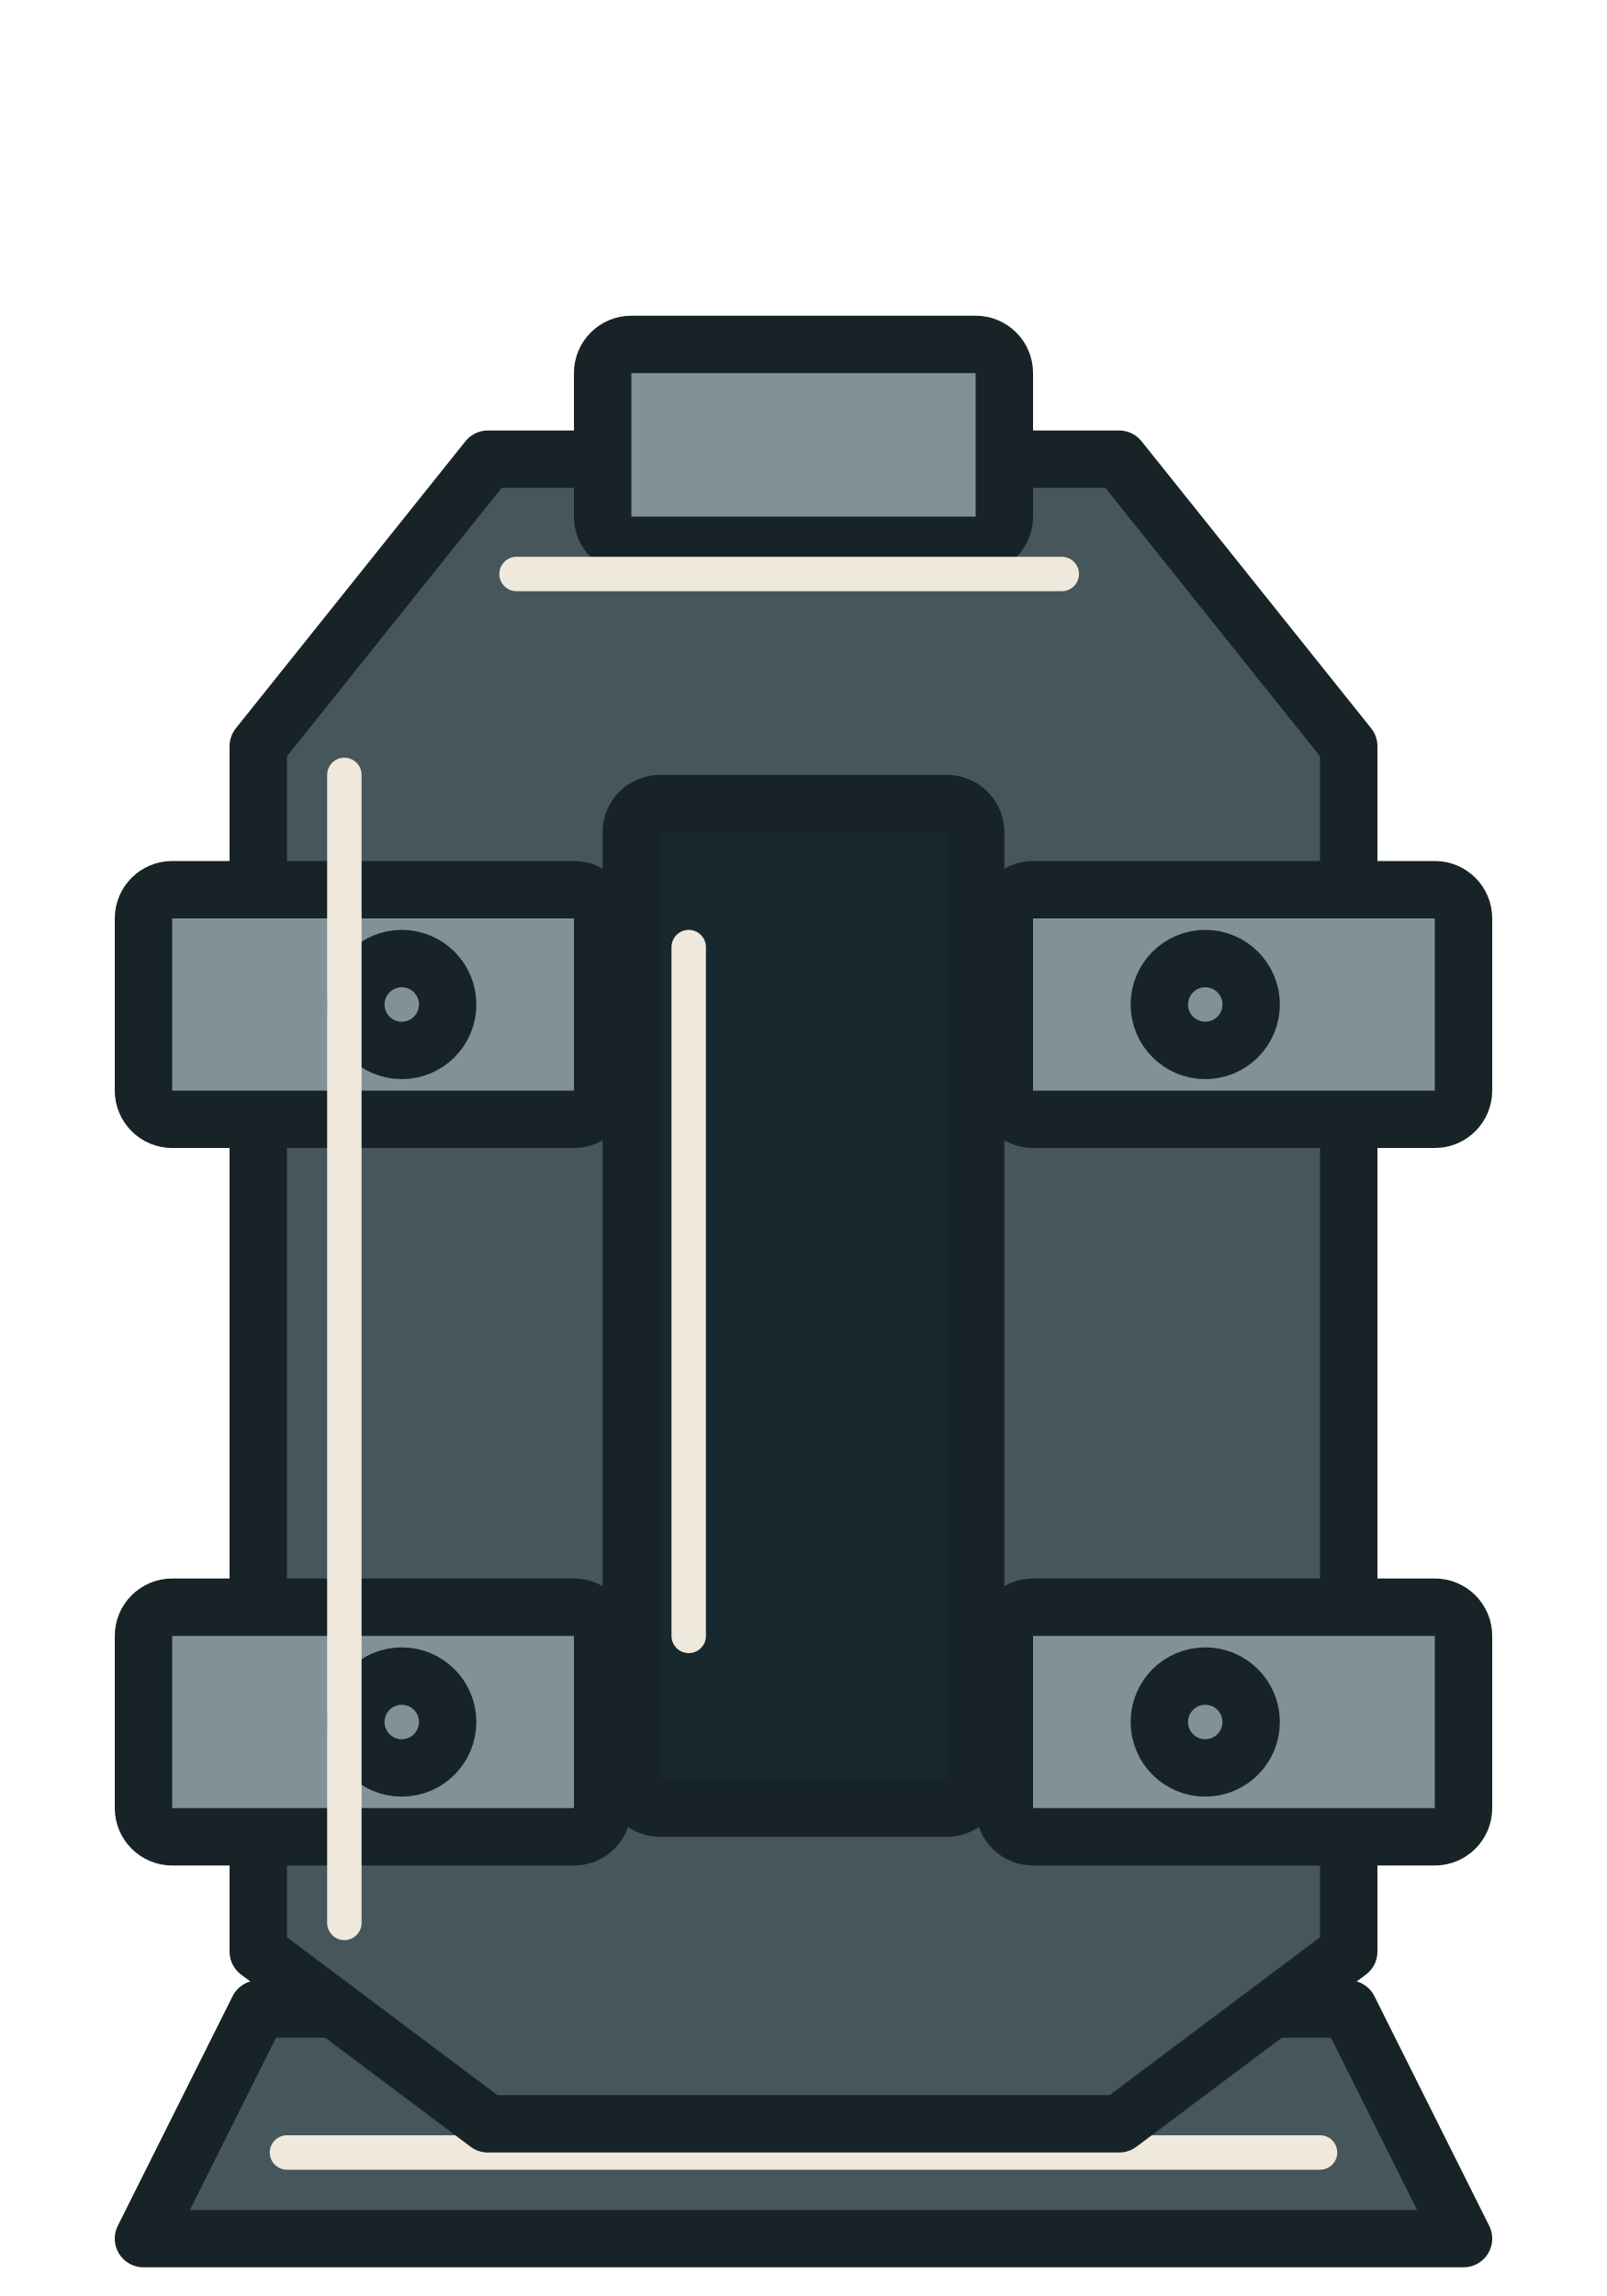
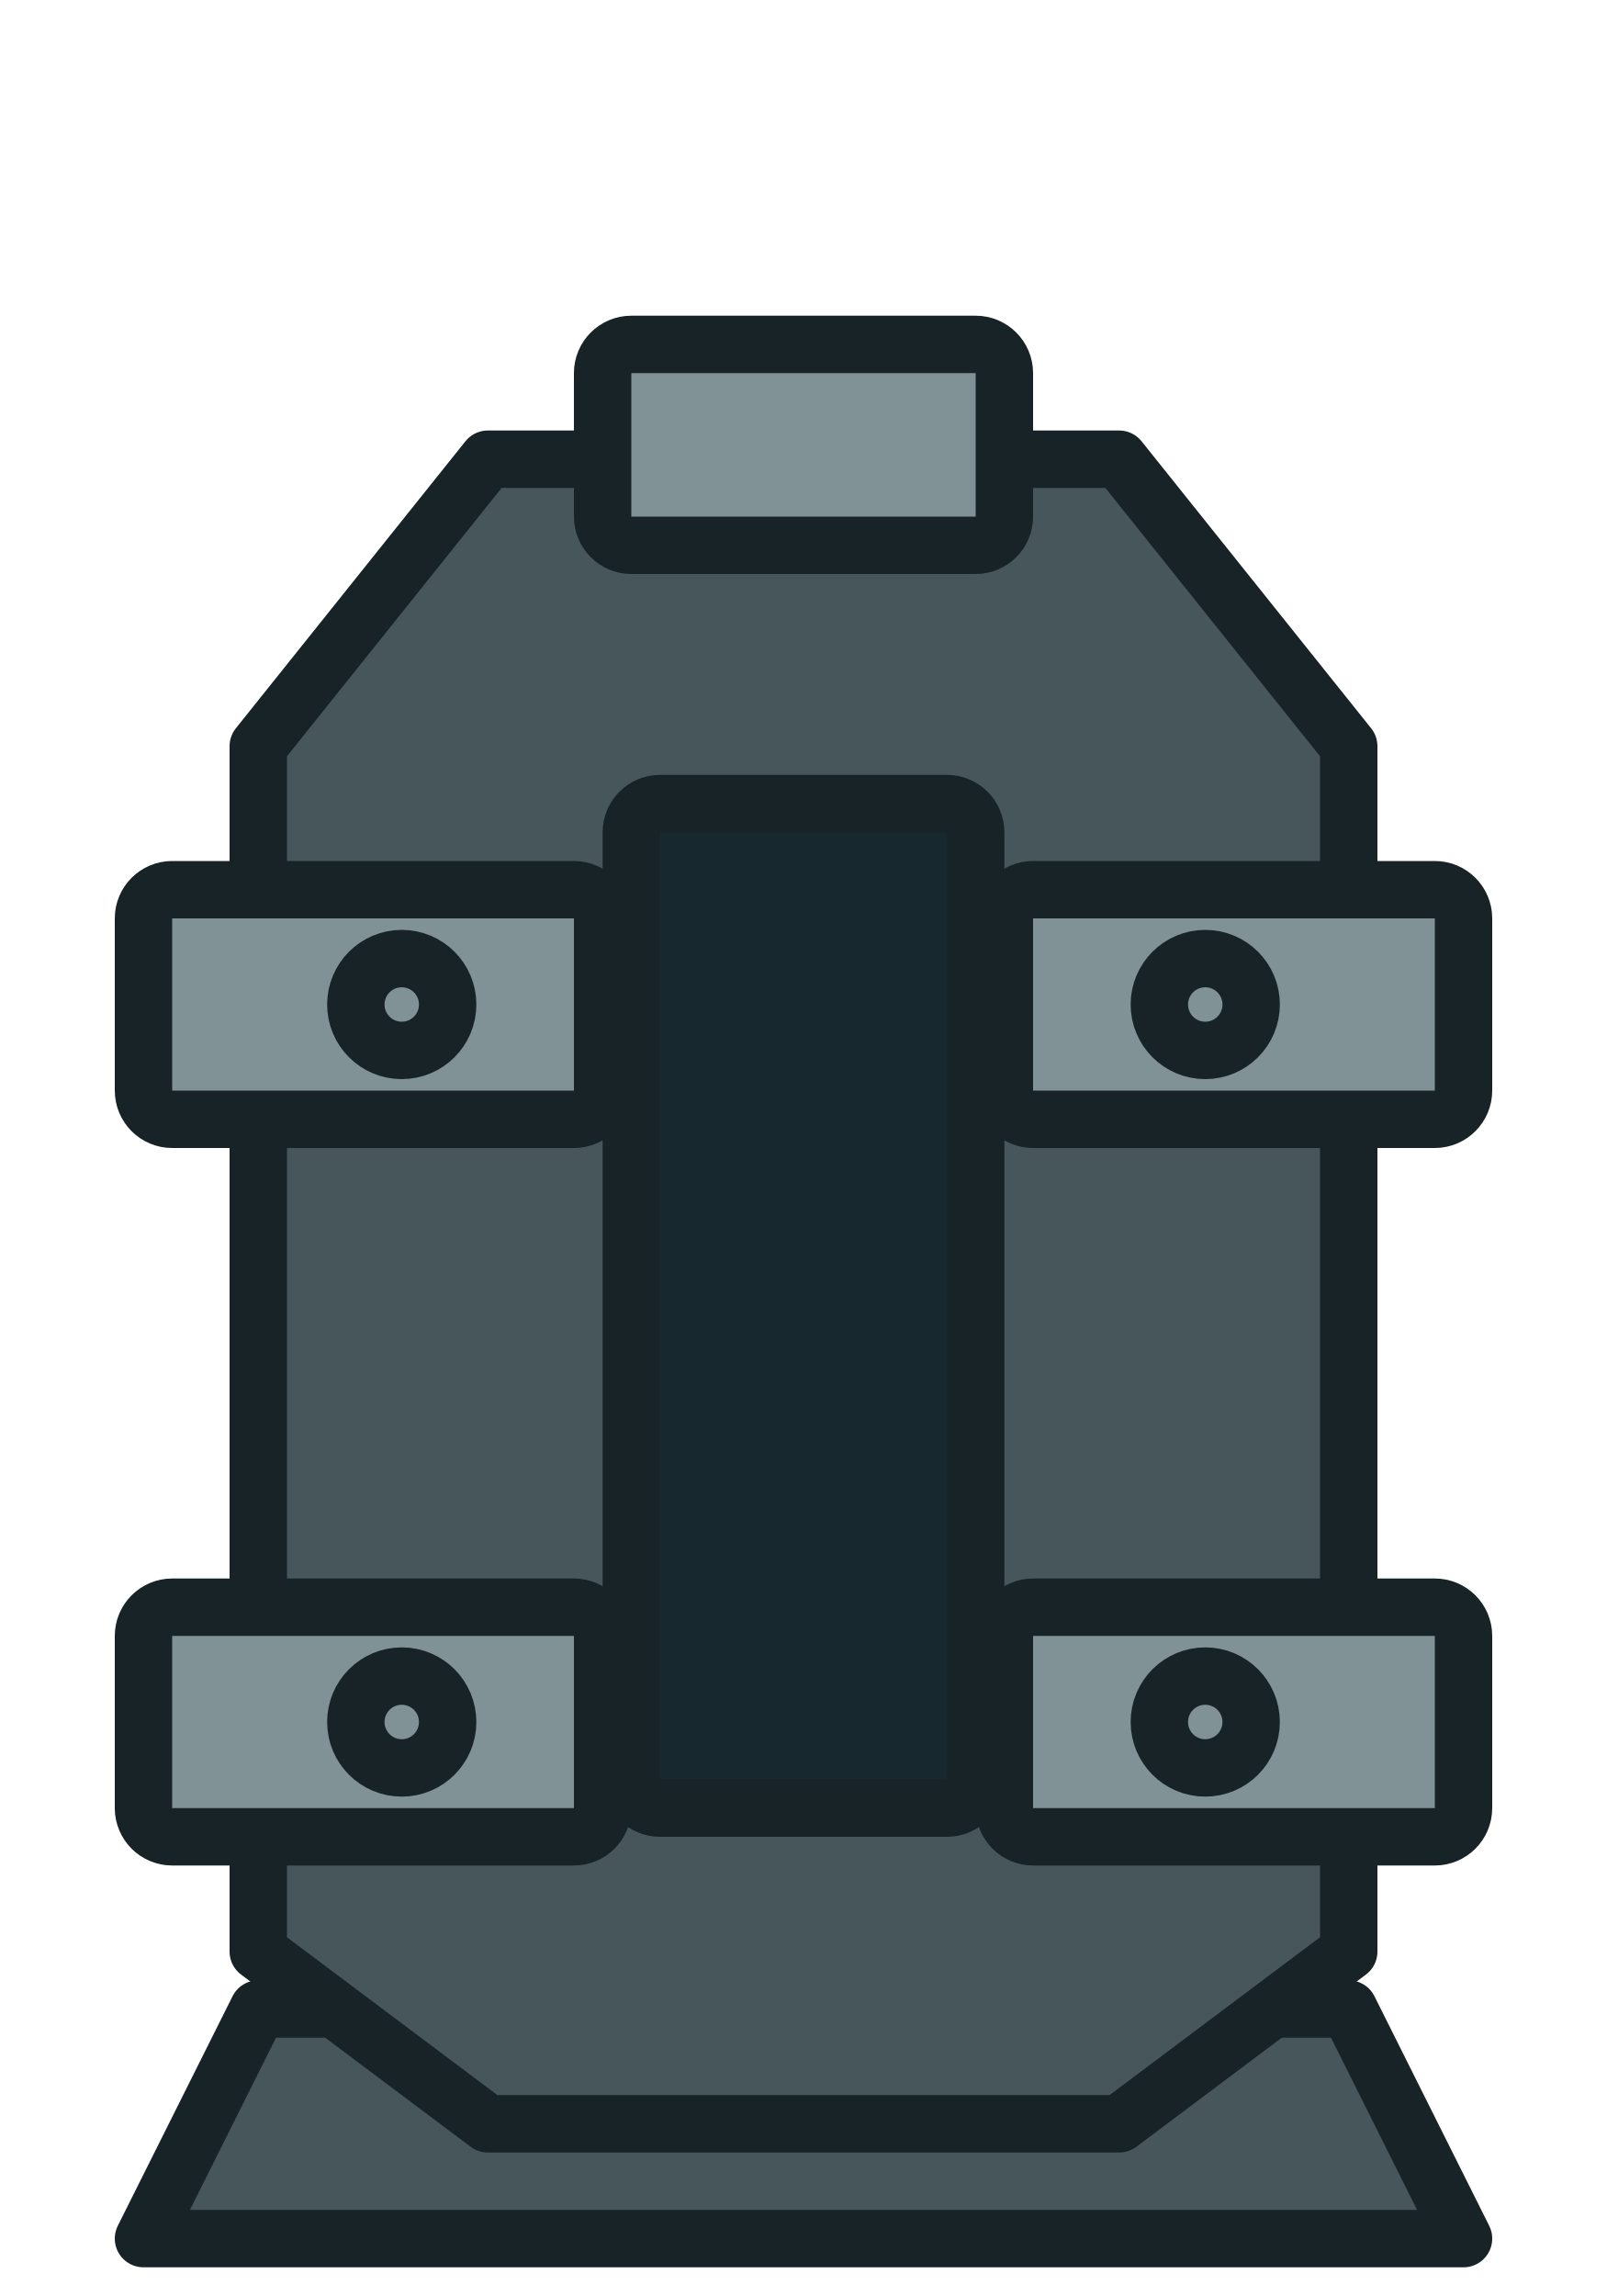
<svg xmlns="http://www.w3.org/2000/svg" width="56" height="80" viewBox="0 0 56 80">
  <g stroke-linejoin="round" stroke-linecap="round">
    <path d="M5 78L9 70H47L51 78Z" fill="#46565b" stroke="#172326" stroke-width="2" />
-     <path d="M10 75H46" fill="none" stroke="#eee9dc" stroke-width="1.2" />
    <path d="M9 26L17 16H39L47 26V68L39 74H17L9 68Z" fill="#46565b" stroke="#172326" stroke-width="2" />
    <rect x="22" y="28" width="12" height="35" rx="1" fill="#17282e" stroke="#172326" stroke-width="2" />
    <rect x="5" y="31" width="16" height="8" rx="1" fill="#809295" stroke="#172326" stroke-width="2" />
    <rect x="35" y="31" width="16" height="8" rx="1" fill="#809295" stroke="#172326" stroke-width="2" />
    <rect x="5" y="56" width="16" height="8" rx="1" fill="#809295" stroke="#172326" stroke-width="2" />
    <rect x="35" y="56" width="16" height="8" rx="1" fill="#809295" stroke="#172326" stroke-width="2" />
    <rect x="21" y="12" width="14" height="7" rx="1" fill="#809295" stroke="#172326" stroke-width="2" />
    <circle cx="14" cy="35" r="1.6" fill="#809295" stroke="#172326" stroke-width="2" />
    <circle cx="42" cy="35" r="1.6" fill="#809295" stroke="#172326" stroke-width="2" />
    <circle cx="14" cy="60" r="1.6" fill="#809295" stroke="#172326" stroke-width="2" />
    <circle cx="42" cy="60" r="1.6" fill="#809295" stroke="#172326" stroke-width="2" />
-     <path d="M12 27V67M18 20H37M24 33V57" fill="none" stroke="#eee9dc" stroke-width="1.2" />
  </g>
</svg>
